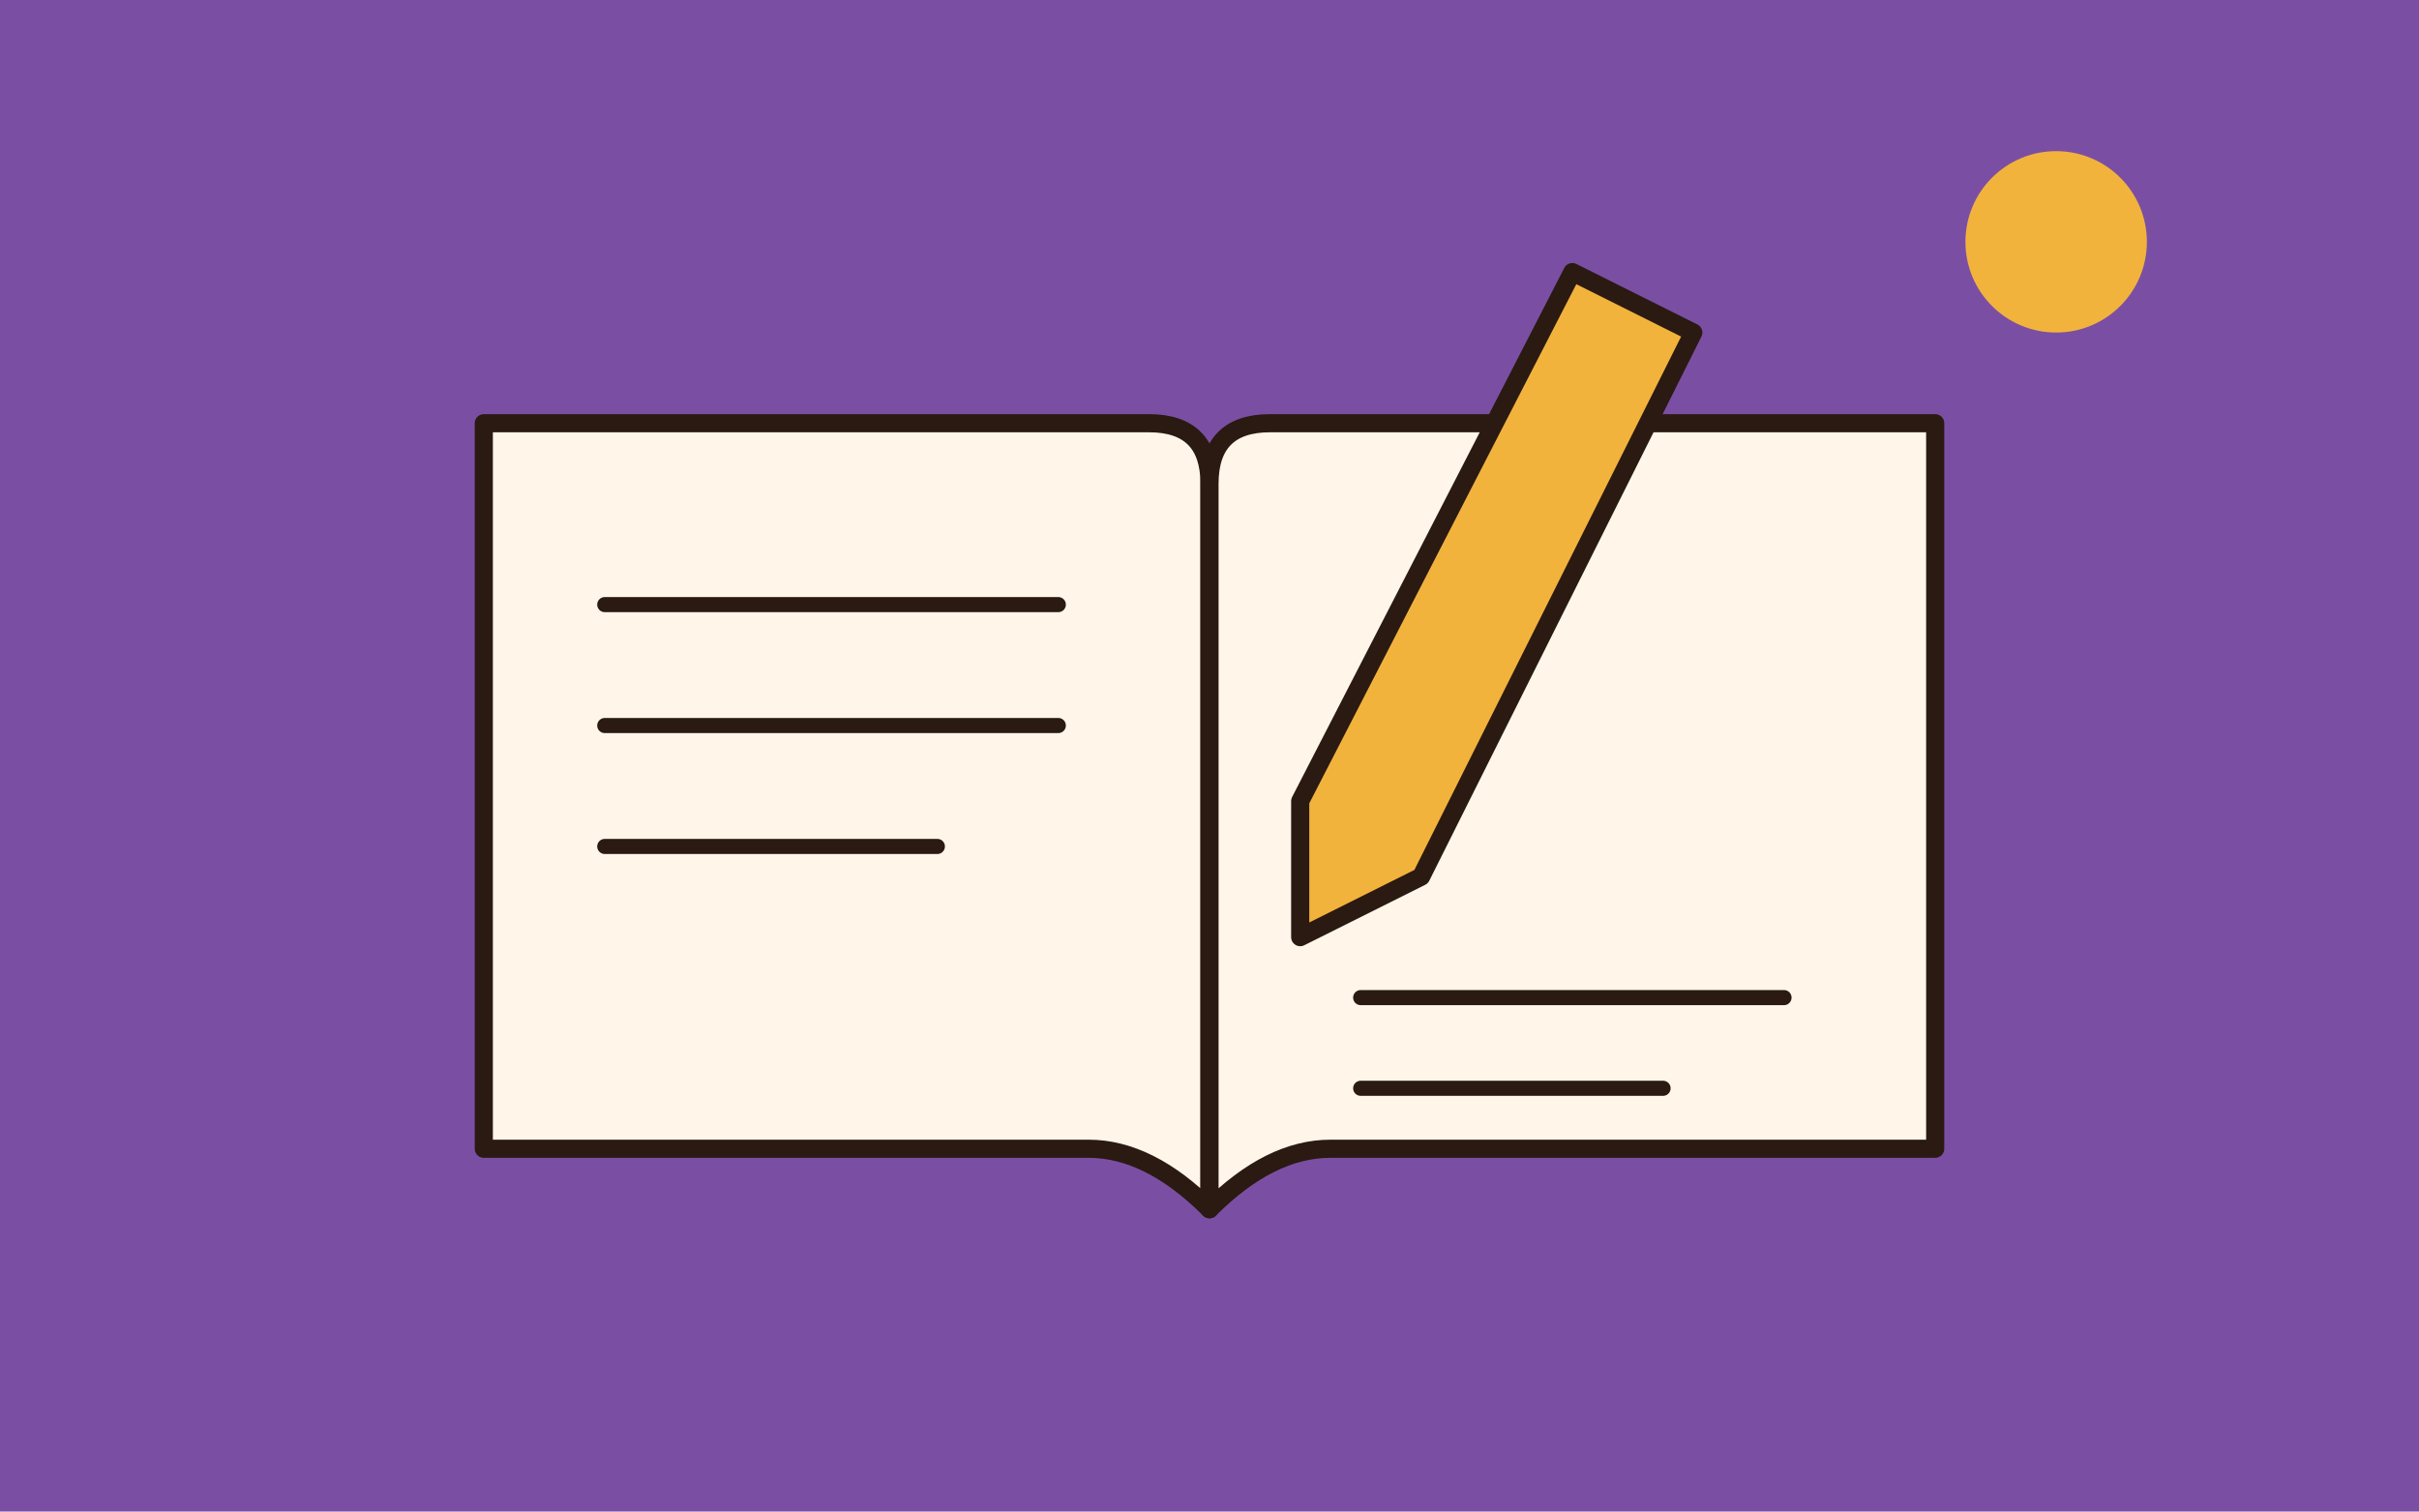
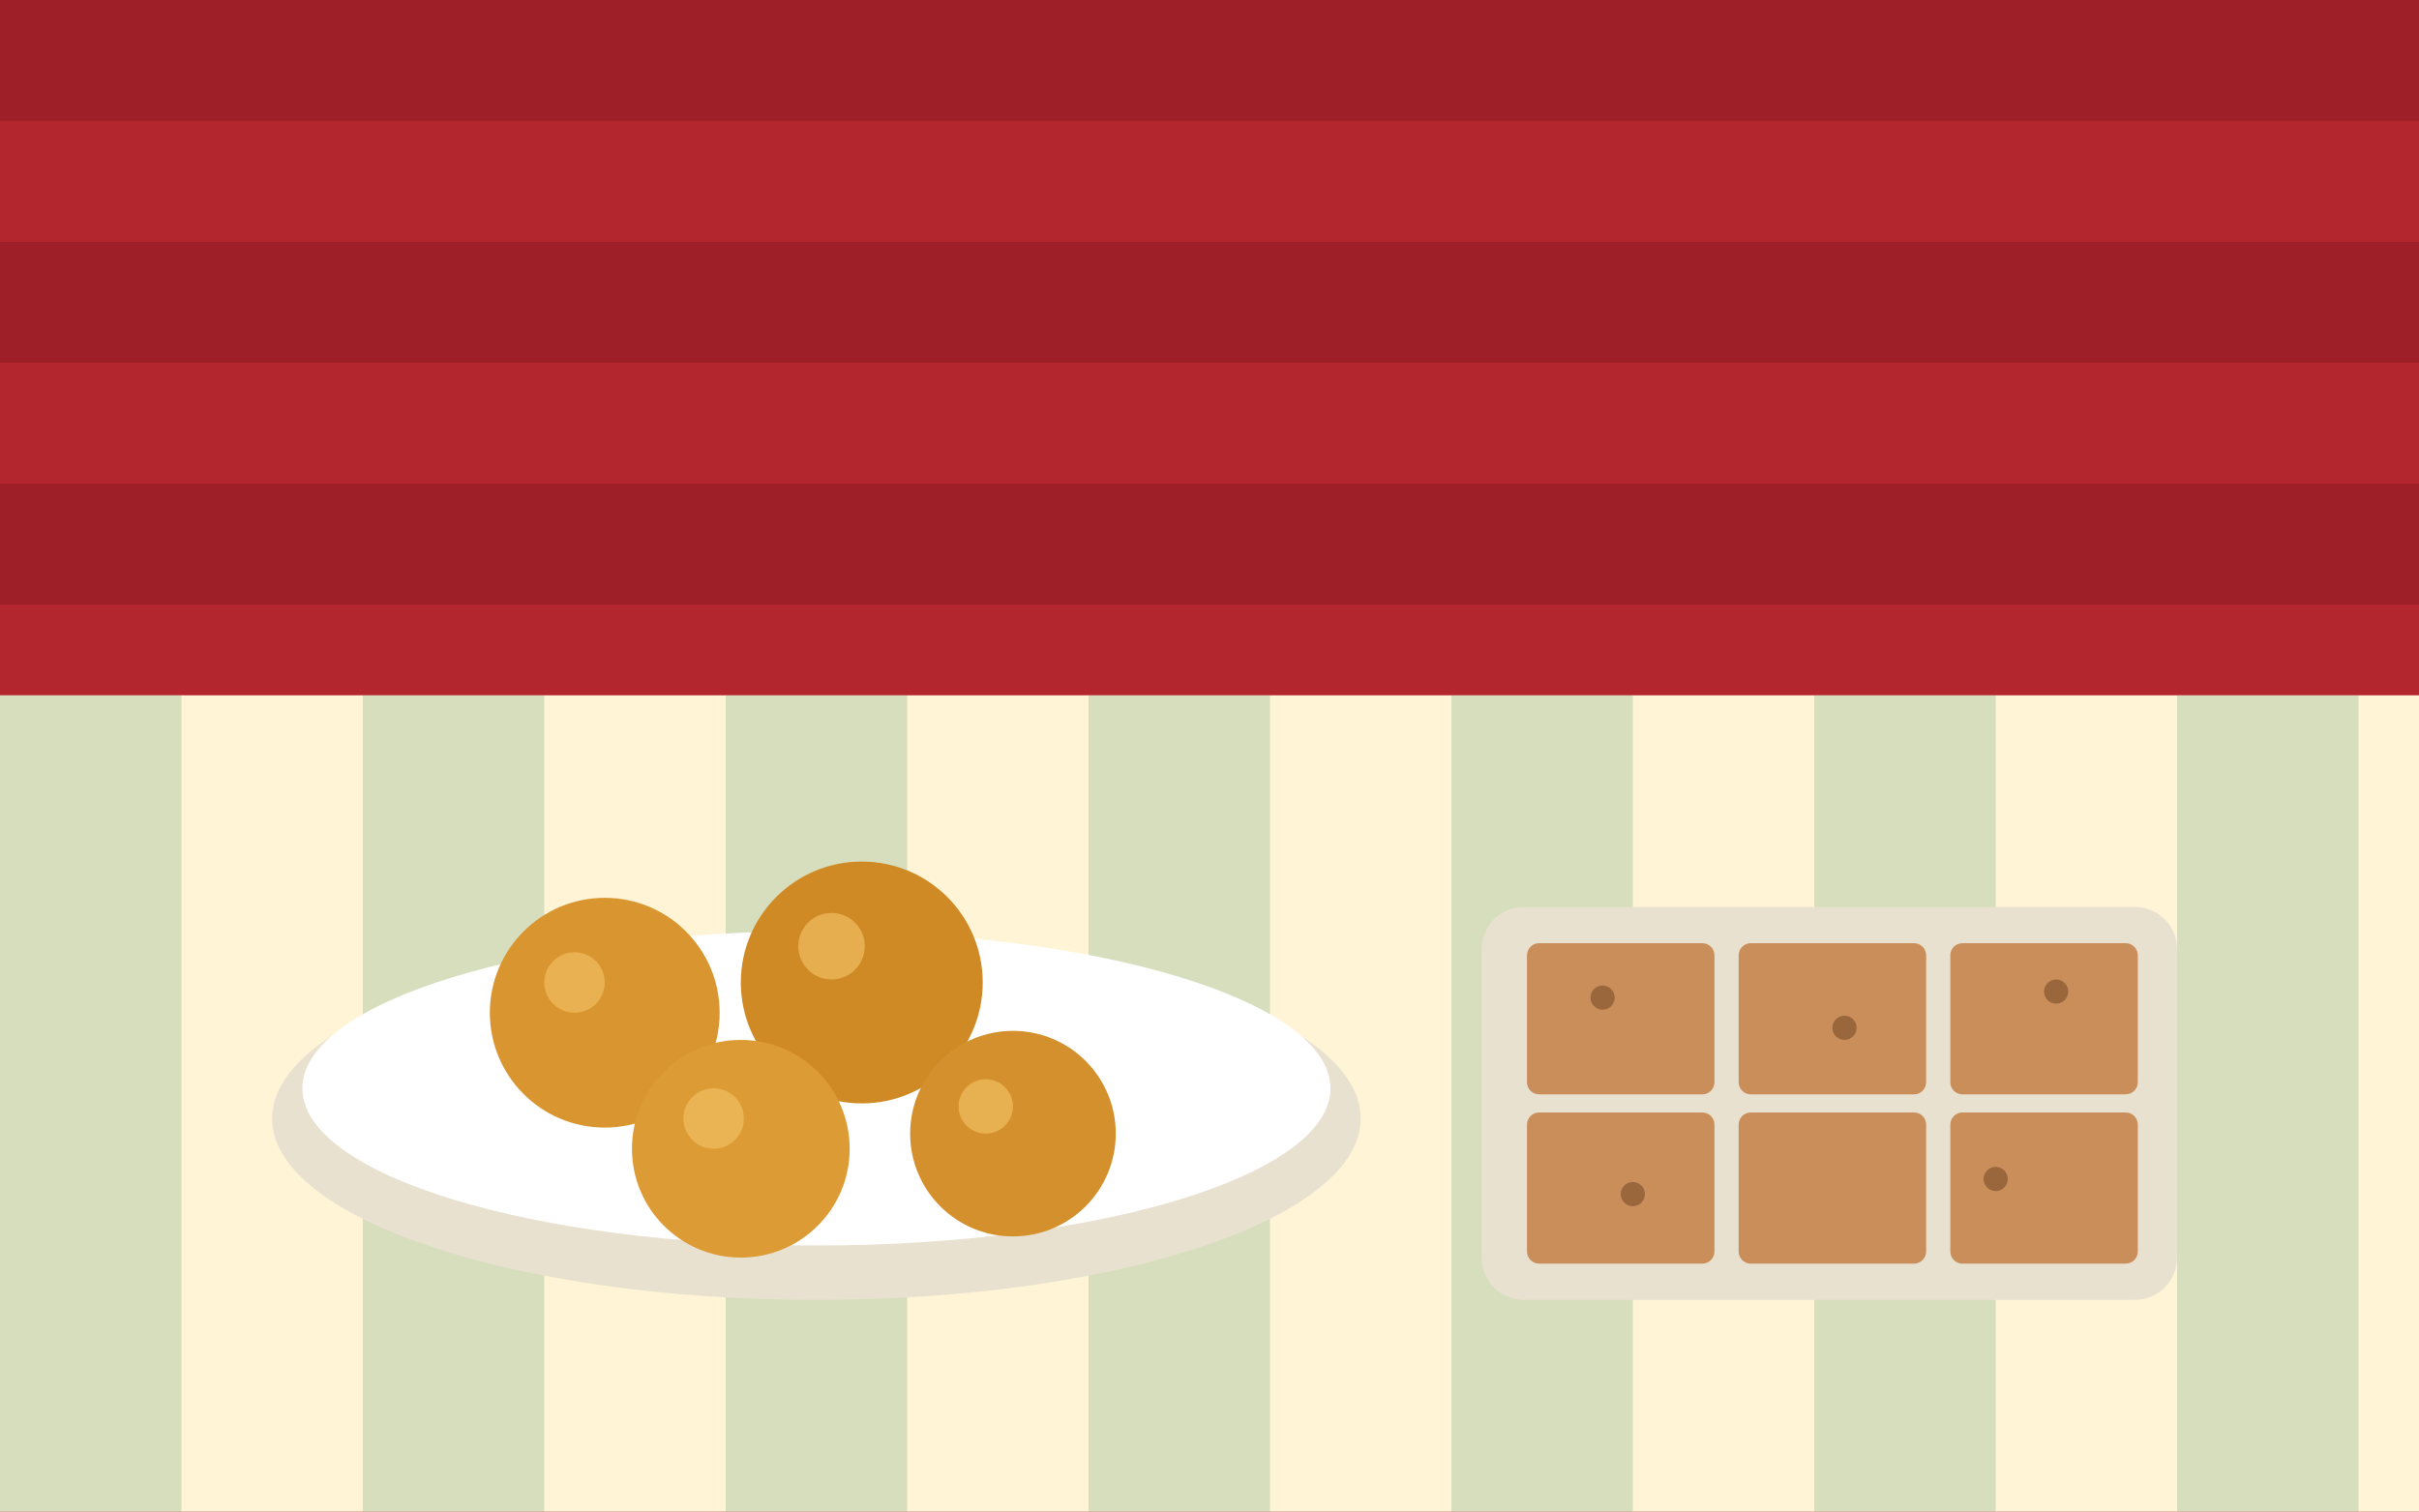
<svg xmlns="http://www.w3.org/2000/svg" viewBox="0 0 800 500">
-   <rect width="800" height="500" fill="#7a4fa3" />
-   <g stroke="#2a1a12" stroke-width="6" stroke-linejoin="round">
-     <path d="M160 140h220q20 0 20 20v240q-20-20-40-20H160z" fill="#fff6e9" />
-     <path d="M640 140H420q-20 0-20 20v240q20-20 40-20h200z" fill="#fff6e9" />
-     <path d="M520 90l40 20-90 180-40 20 0-45z" fill="#f2b33d" />
+   <rect width="800" height="500" fill="#b3262e" />
+   <g fill="#9e1f27">
+     <rect y="0" width="800" height="40" />
+     <rect y="80" width="800" height="40" />
+     <rect y="160" width="800" height="40" />
  </g>
-   <g stroke="#2a1a12" stroke-width="5" stroke-linecap="round">
-     <path d="M200 200h150M200 240h150M200 280h110" />
-     <path d="M450 330h140M450 360h100" />
+   <rect y="230" width="800" height="270" fill="#fff4d6" />
+   <g fill="#1f7a4d" opacity=".18">
+     <rect x="0" y="230" width="60" height="270" />
+     <rect x="120" y="230" width="60" height="270" />
+     <rect x="240" y="230" width="60" height="270" />
+     <rect x="360" y="230" width="60" height="270" />
+     <rect x="480" y="230" width="60" height="270" />
+     <rect x="600" y="230" width="60" height="270" />
+     <rect x="720" y="230" width="60" height="270" />
  </g>
-   <circle cx="680" cy="80" r="30" fill="#f2b33d" />
+   <ellipse cx="270" cy="370" rx="180" ry="60" fill="#e9e1cf" />
+   <ellipse cx="270" cy="360" rx="170" ry="52" fill="#fff" />
+   <g>
+     <circle cx="200" cy="335" r="38" fill="#d9952f" />
+     <circle cx="190" cy="325" r="10" fill="#f0bd5f" opacity=".7" />
+     <circle cx="285" cy="325" r="40" fill="#cf8a26" />
+     <circle cx="275" cy="313" r="11" fill="#f0bd5f" opacity=".7" />
+     <circle cx="245" cy="380" r="36" fill="#dc9b35" />
+     <circle cx="236" cy="370" r="10" fill="#f0bd5f" opacity=".7" />
+     <circle cx="335" cy="375" r="34" fill="#d4902c" />
+     <circle cx="326" cy="366" r="9" fill="#f0bd5f" opacity=".7" />
+   </g>
+   <rect x="490" y="300" width="230" height="130" rx="14" fill="#e9e1cf" />
+   <g fill="#c98e5a">
+     <rect x="505" y="312" width="62" height="50" rx="4" />
+     <rect x="575" y="312" width="62" height="50" rx="4" />
+     <rect x="645" y="312" width="62" height="50" rx="4" />
+     <rect x="505" y="368" width="62" height="50" rx="4" />
+     <rect x="575" y="368" width="62" height="50" rx="4" />
+     <rect x="645" y="368" width="62" height="50" rx="4" />
+   </g>
+   <g fill="#6b3d1e" opacity=".5">
+     <circle cx="530" cy="330" r="4" />
+     <circle cx="610" cy="340" r="4" />
+     <circle cx="680" cy="328" r="4" />
+     <circle cx="540" cy="395" r="4" />
+     <circle cx="660" cy="390" r="4" />
+   </g>
</svg>
